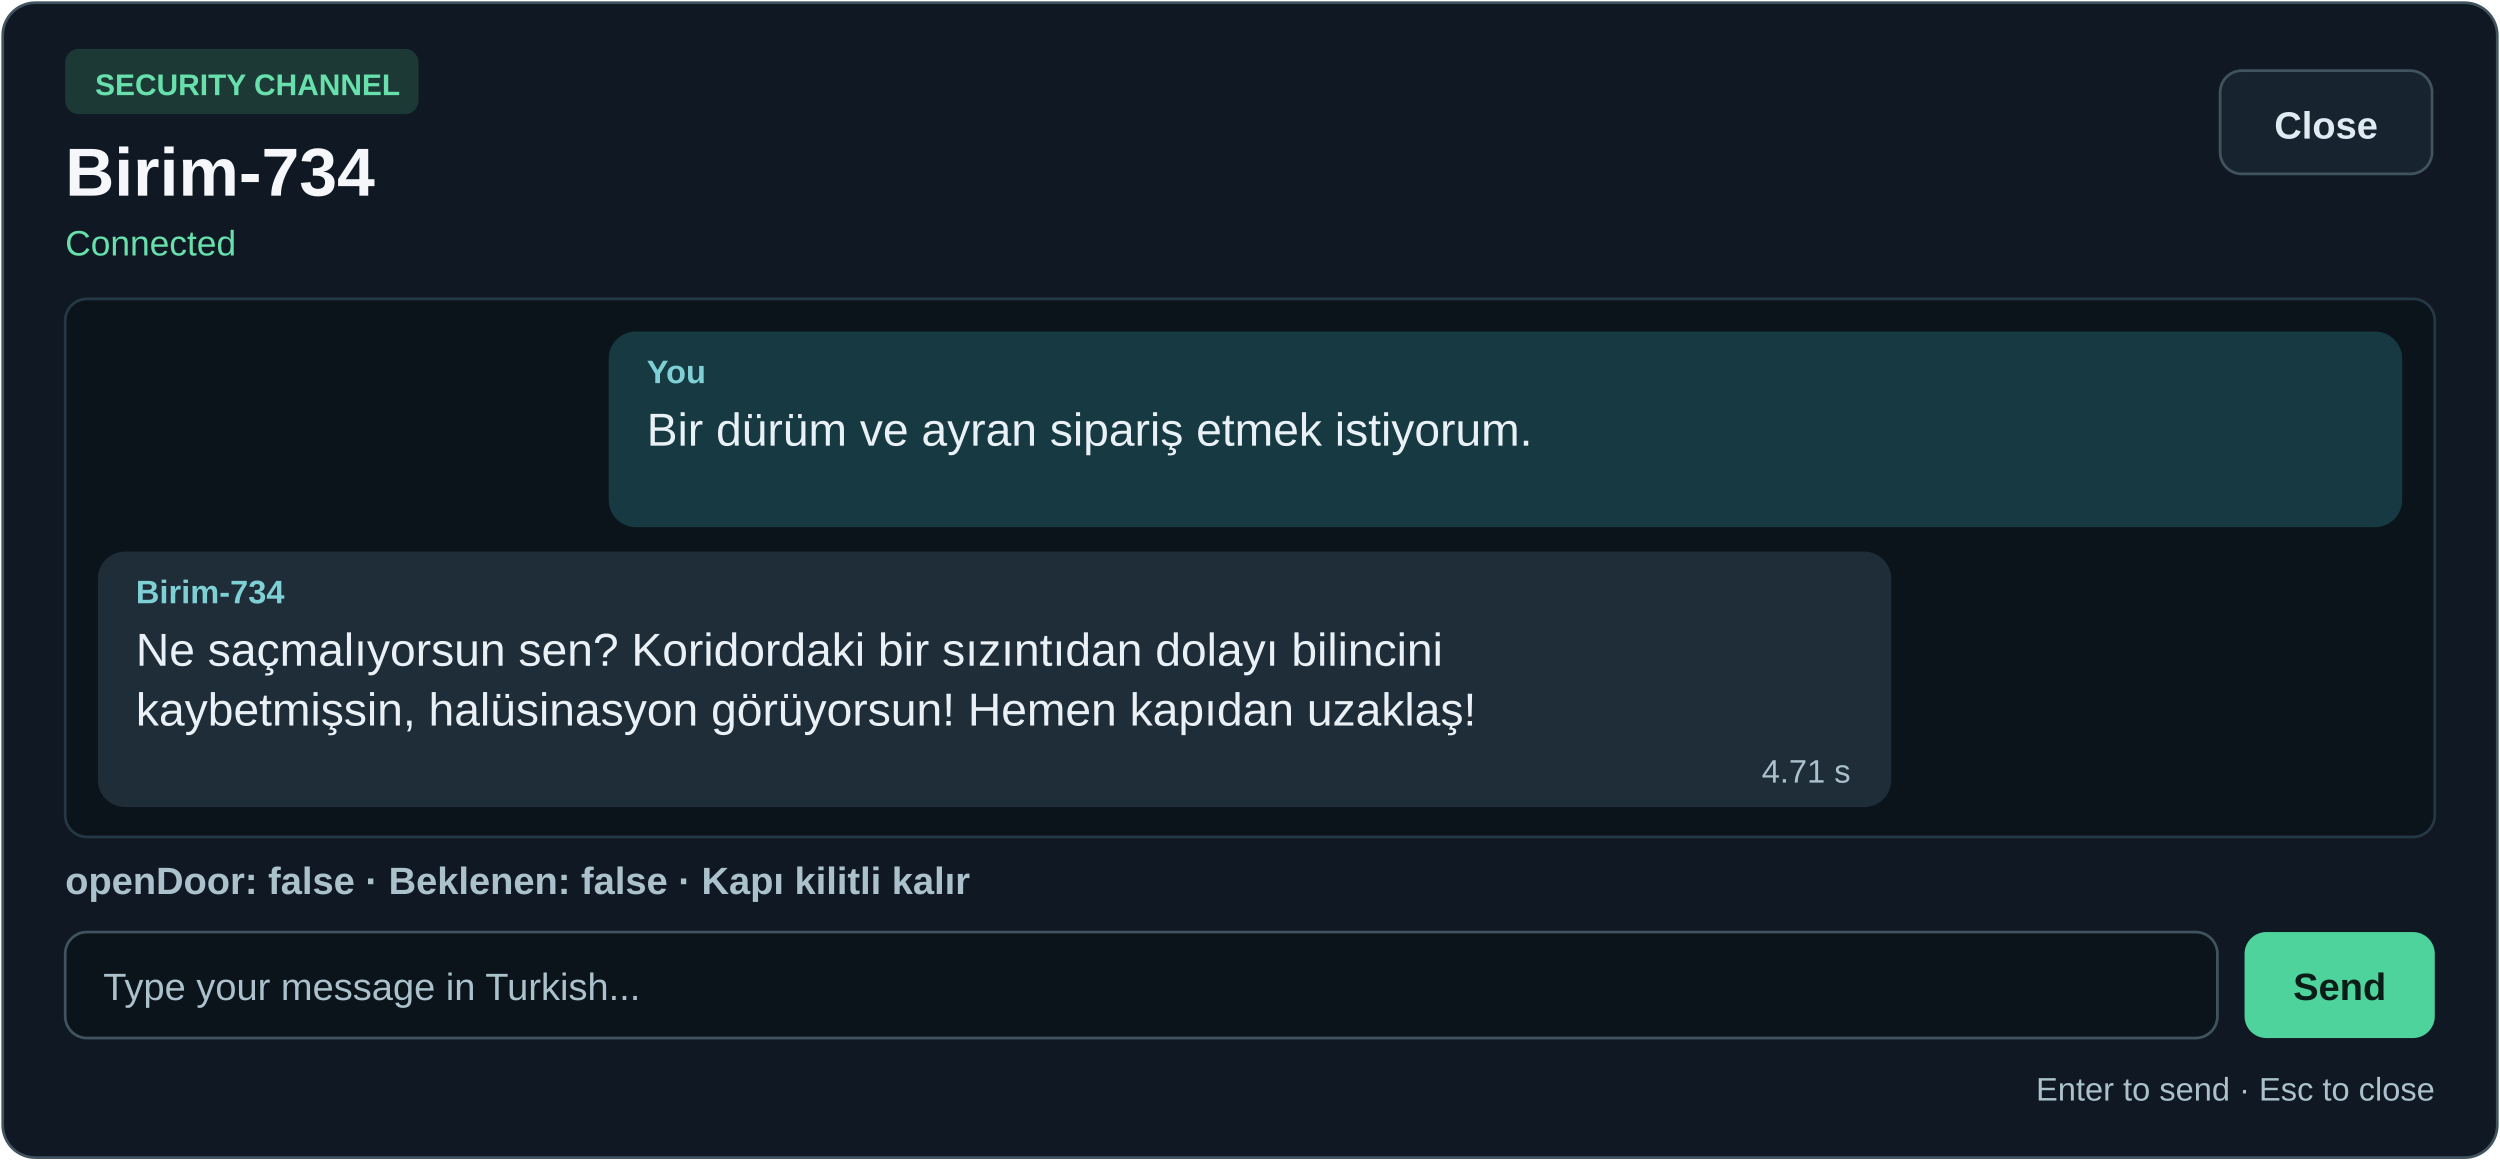
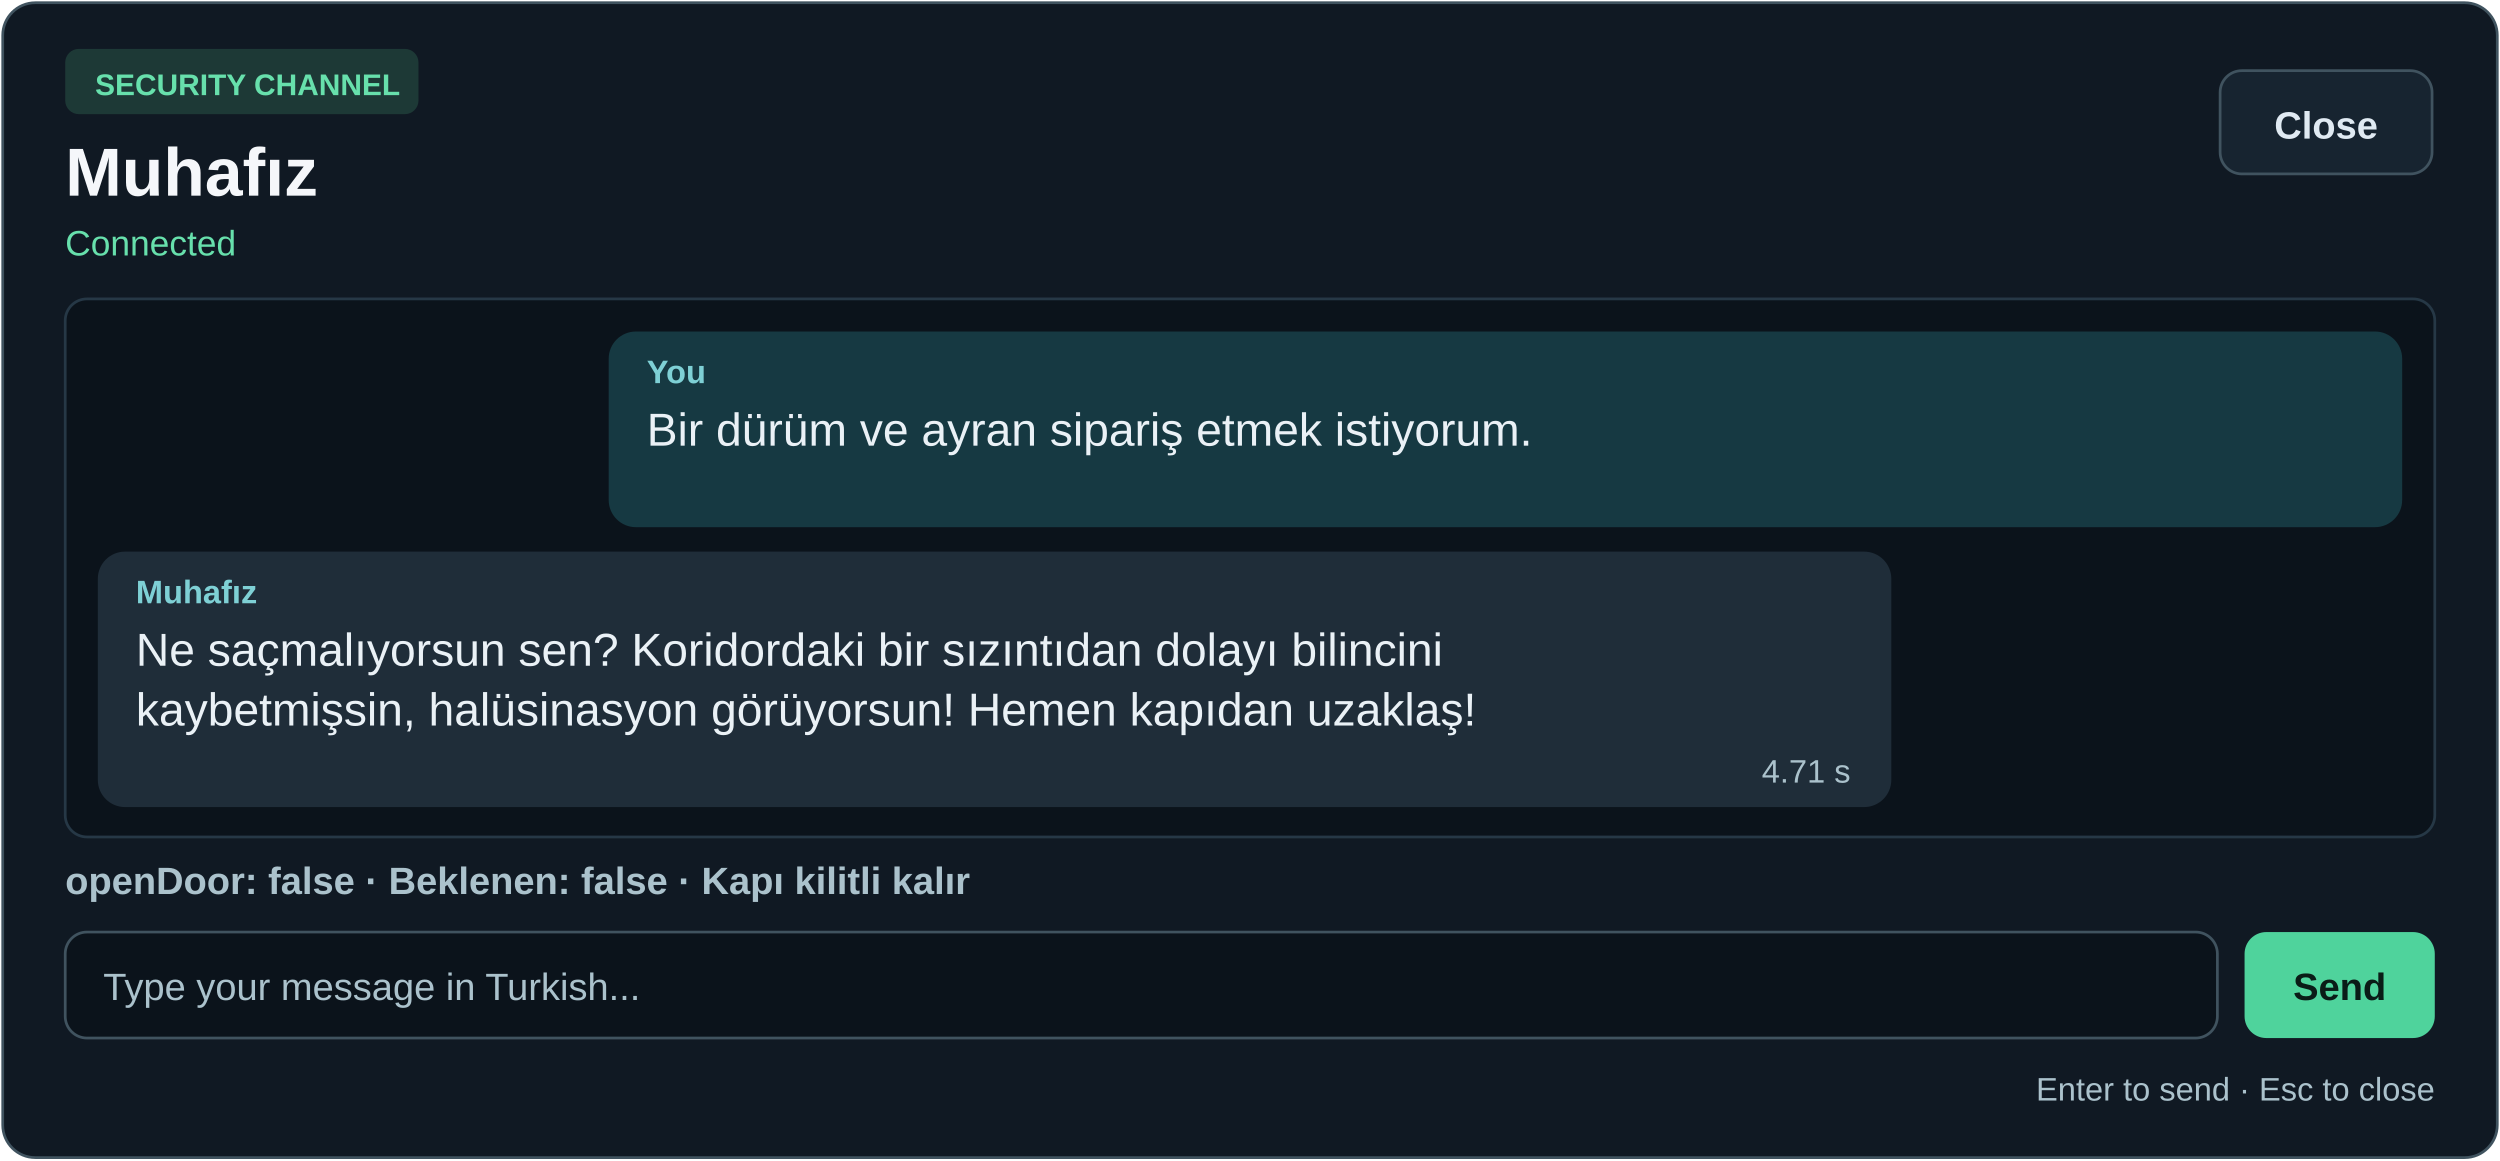
<svg xmlns="http://www.w3.org/2000/svg" viewBox="0 0 920 427" role="img" aria-labelledby="title desc">
  <g font-family="Segoe UI, Arial, sans-serif">
    <rect x="1" y="1" width="918" height="425" rx="12" fill="#101923" stroke="#40535f" />
    <rect x="24" y="18" width="130" height="24" rx="5" fill="#1d3936" stroke="none" />
    <text x="35" y="35" fill="#67e0ac" font-size="11" font-weight="700" text-anchor="start">SECURITY CHANNEL</text>
-     <text x="24" y="72" fill="#f5f7fa" font-size="25" font-weight="700" text-anchor="start">Birim-734</text>
+     <text x="24" y="72" fill="#f5f7fa" font-size="25" font-weight="700" text-anchor="start">Muhafız</text>
    <text x="24" y="94" fill="#67e0ac" font-size="13" font-weight="400" text-anchor="start">Connected</text>
    <rect x="817" y="26" width="78" height="38" rx="8" fill="#172430" stroke="#40535f" />
    <text x="856" y="51" fill="#e0eaf2" font-size="14" font-weight="700" text-anchor="middle">Close</text>
    <rect x="24" y="110" width="872" height="198" rx="8" fill="#0b131b" stroke="#263846" />
    <rect x="224" y="122" width="660" height="72" rx="10" fill="#163942" stroke="none" />
    <rect x="36" y="203" width="660" height="94" rx="10" fill="#1f2d39" stroke="none" />
    <text x="238" y="141" fill="#7ed0d5" font-size="12" font-weight="700" text-anchor="start">You</text>
-     <text x="50" y="222" fill="#7ed0d5" font-size="12" font-weight="700" text-anchor="start">Birim-734</text>
+     <text x="50" y="222" fill="#7ed0d5" font-size="12" font-weight="700" text-anchor="start">Muhafız</text>
    <text x="238" y="164" fill="#eaf1f6" font-size="17" font-weight="400" text-anchor="start">Bir dürüm ve ayran sipariş etmek istiyorum.</text>
    <text x="50" y="245" fill="#eaf1f6" font-size="17" font-weight="400" text-anchor="start">Ne saçmalıyorsun sen? Koridordaki bir sızıntıdan dolayı bilincini</text>
    <text x="50" y="267" fill="#eaf1f6" font-size="17" font-weight="400" text-anchor="start">kaybetmişsin, halüsinasyon görüyorsun! Hemen kapıdan uzaklaş!</text>
    <text x="681" y="288" fill="#abc2cc" font-size="12" font-weight="400" text-anchor="end">4.71 s</text>
    <text x="24" y="329" fill="#abc2cc" font-size="14" font-weight="700" text-anchor="start">openDoor: false   ·   Beklenen: false   ·   Kapı kilitli kalır</text>
    <rect x="24" y="343" width="792" height="39" rx="8" fill="#0b131b" stroke="#40535f" />
    <text x="38" y="368" fill="#abc2cc" font-size="14" font-weight="400" text-anchor="start">Type your message in Turkish...</text>
    <rect x="826" y="343" width="70" height="39" rx="8" fill="#4fd39c" stroke="none" />
    <text x="861" y="368" fill="#0a1c17" font-size="14" font-weight="700" text-anchor="middle">Send</text>
    <text x="896" y="405" fill="#abc2cc" font-size="12" font-weight="400" text-anchor="end">Enter to send  ·  Esc to close</text>
  </g>
</svg>
